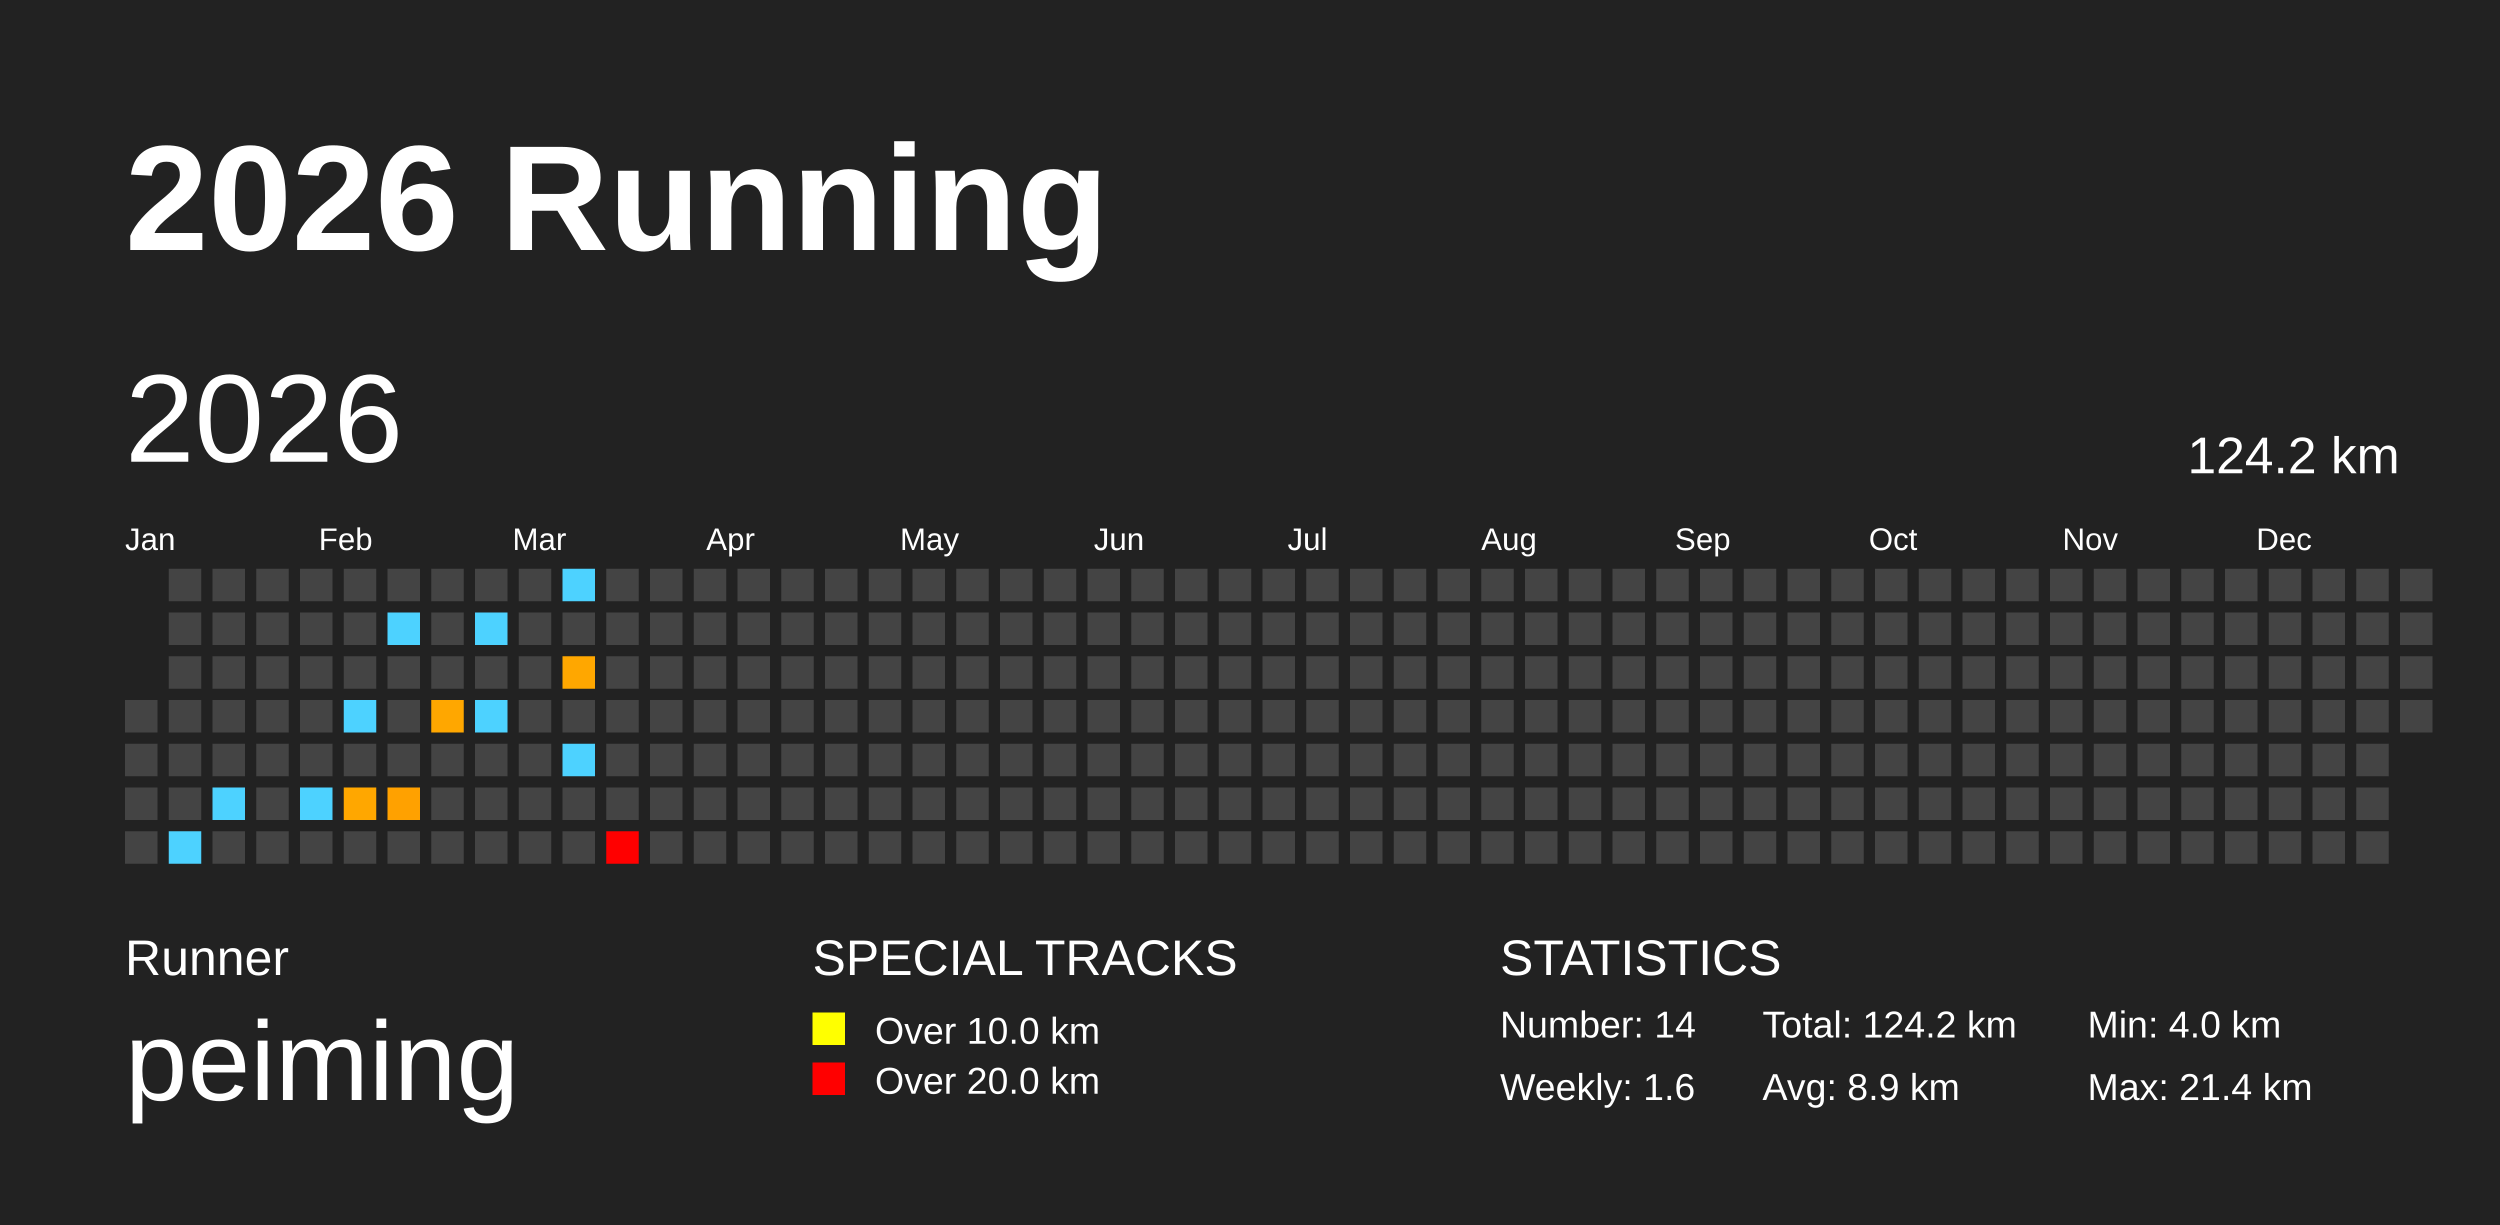
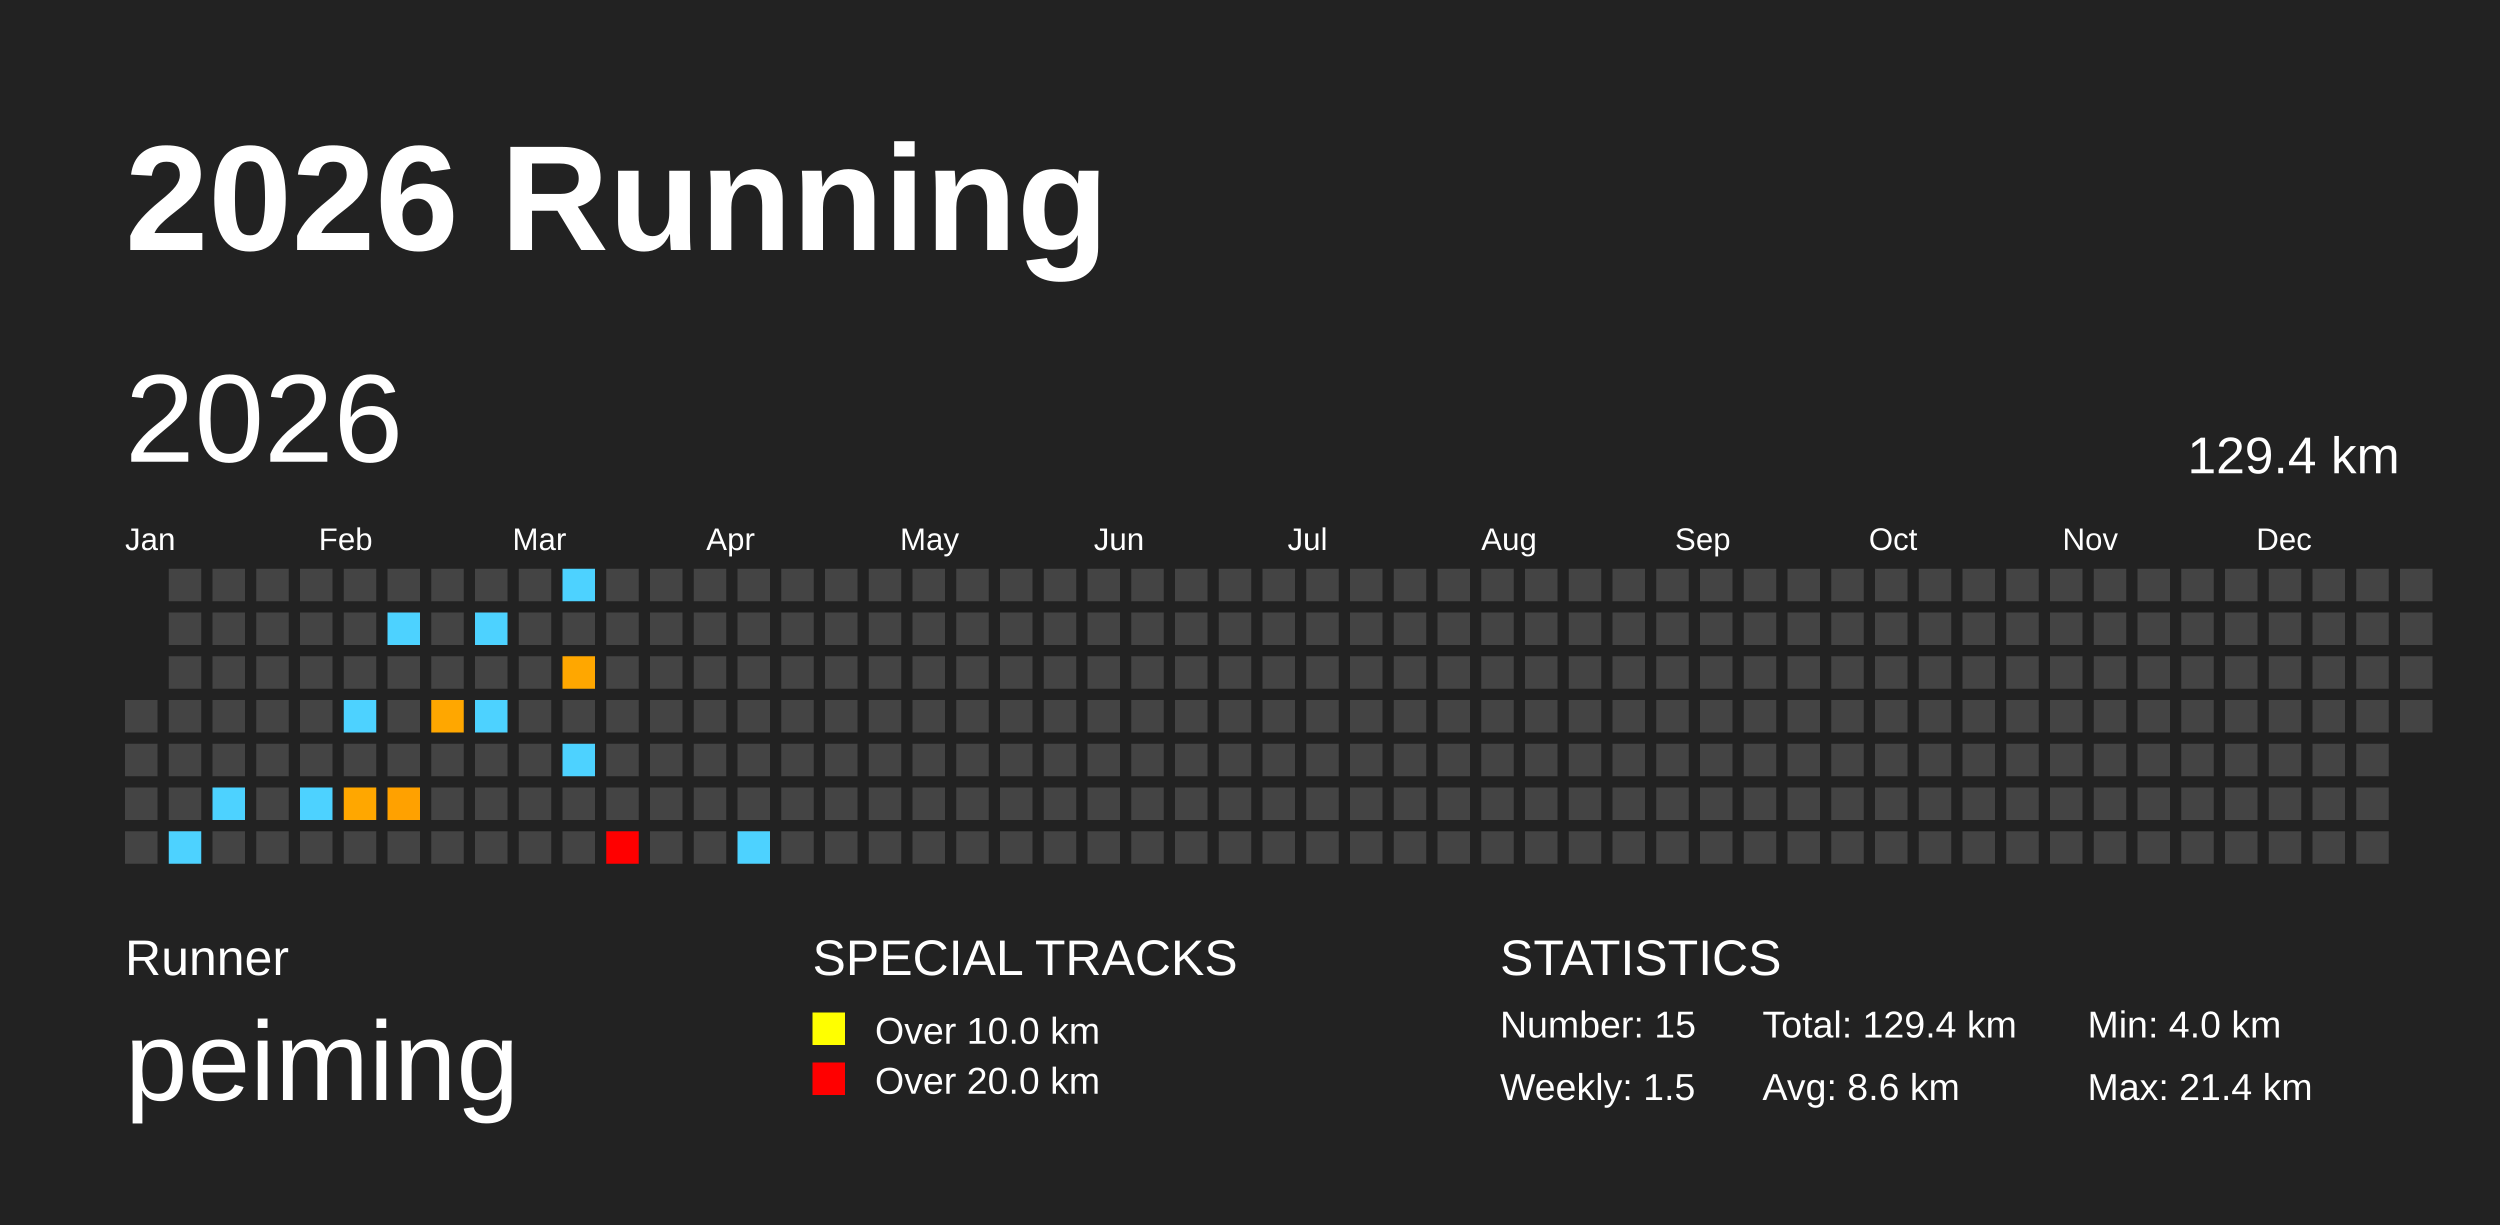
<svg xmlns="http://www.w3.org/2000/svg" baseProfile="full" height="98mm" version="1.1" viewBox="0,0,200,98" width="200mm">
  <defs />
  <rect fill="#222222" height="98" width="200" x="0" y="0" />
  <text fill="#FFFFFF" style="font-size:12px; font-family:Arial; font-weight:bold;" x="10" y="20">2026 Running</text>
  <text fill="#FFFFFF" style="font-size:4px; font-family:Arial" x="10" y="78">Runner</text>
  <text fill="#FFFFFF" style="font-size:9px; font-family:Arial" x="10" y="88">peiming</text>
  <text fill="#FFFFFF" style="font-size:4px; font-family:Arial" x="65" y="78">SPECIAL TRACKS</text>
  <rect fill="yellow" height="2.6" width="2.6" x="65" y="81" />
  <text fill="#FFFFFF" style="font-size:3px; font-family:Arial" x="70" y="83.5">Over 10.0 km</text>
  <rect fill="red" height="2.6" width="2.6" x="65" y="85" />
  <text fill="#FFFFFF" style="font-size:3px; font-family:Arial" x="70" y="87.5">Over 20.0 km</text>
  <text fill="#FFFFFF" style="font-size:4px; font-family:Arial" x="120" y="78">STATISTICS</text>
-   <text fill="#FFFFFF" style="font-size:3px; font-family:Arial" x="120" y="83">Number: 14</text>
-   <text fill="#FFFFFF" style="font-size:3px; font-family:Arial" x="120" y="88">Weekly: 1.6</text>
-   <text fill="#FFFFFF" style="font-size:3px; font-family:Arial" x="141" y="83">Total: 124.2 km</text>
-   <text fill="#FFFFFF" style="font-size:3px; font-family:Arial" x="141" y="88">Avg: 8.9 km</text>
+   <text fill="#FFFFFF" style="font-size:3px; font-family:Arial" x="120" y="83">Number: 15</text>
+   <text fill="#FFFFFF" style="font-size:3px; font-family:Arial" x="120" y="88">Weekly: 1.5</text>
+   <text fill="#FFFFFF" style="font-size:3px; font-family:Arial" x="141" y="83">Total: 129.4 km</text>
+   <text fill="#FFFFFF" style="font-size:3px; font-family:Arial" x="141" y="88">Avg: 8.6 km</text>
  <text fill="#FFFFFF" style="font-size:3px; font-family:Arial" x="167" y="83">Min: 4.0 km</text>
  <text fill="#FFFFFF" style="font-size:3px; font-family:Arial" x="167" y="88">Max: 21.4 km</text>
  <text dominant-baseline="hanging" fill="#FFFFFF" style="font-size:10.0px; font-family:Arial;" x="10" y="30">2026</text>
-   <text dominant-baseline="hanging" fill="#FFFFFF" style="font-size:4.125px; font-family:Arial;" x="175" y="35">124.2 km</text>
+   <text dominant-baseline="hanging" fill="#FFFFFF" style="font-size:4.125px; font-family:Arial;" x="175" y="35">129.4 km</text>
  <text fill="#FFFFFF" style="font-size:2.5px; font-family:Arial" x="10.0" y="44">Jan</text>
  <text fill="#FFFFFF" style="font-size:2.5px; font-family:Arial" x="25.5" y="44">Feb</text>
  <text fill="#FFFFFF" style="font-size:2.5px; font-family:Arial" x="41.0" y="44">Mar</text>
  <text fill="#FFFFFF" style="font-size:2.5px; font-family:Arial" x="56.5" y="44">Apr</text>
  <text fill="#FFFFFF" style="font-size:2.5px; font-family:Arial" x="72.0" y="44">May</text>
  <text fill="#FFFFFF" style="font-size:2.5px; font-family:Arial" x="87.5" y="44">Jun</text>
  <text fill="#FFFFFF" style="font-size:2.5px; font-family:Arial" x="103.0" y="44">Jul</text>
  <text fill="#FFFFFF" style="font-size:2.5px; font-family:Arial" x="118.5" y="44">Aug</text>
  <text fill="#FFFFFF" style="font-size:2.5px; font-family:Arial" x="134.0" y="44">Sep</text>
  <text fill="#FFFFFF" style="font-size:2.5px; font-family:Arial" x="149.5" y="44">Oct</text>
  <text fill="#FFFFFF" style="font-size:2.5px; font-family:Arial" x="165.0" y="44">Nov</text>
  <text fill="#FFFFFF" style="font-size:2.5px; font-family:Arial" x="180.5" y="44">Dec</text>
  <rect fill="#444444" height="2.6" width="2.6" x="10.0" y="56.0" />
  <rect fill="#444444" height="2.6" width="2.6" x="10.0" y="59.5" />
  <rect fill="#444444" height="2.6" width="2.6" x="10.0" y="63.0" />
  <rect fill="#444444" height="2.6" width="2.6" x="10.0" y="66.5" />
  <rect fill="#444444" height="2.6" width="2.6" x="13.5" y="45.5" />
  <rect fill="#444444" height="2.6" width="2.6" x="13.5" y="49.0" />
  <rect fill="#444444" height="2.6" width="2.6" x="13.5" y="52.5" />
  <rect fill="#444444" height="2.6" width="2.6" x="13.5" y="56.0" />
  <rect fill="#444444" height="2.6" width="2.6" x="13.5" y="59.5" />
  <rect fill="#444444" height="2.6" width="2.6" x="13.5" y="63.0" />
  <rect fill="#4dd2ff" height="2.6" width="2.6" x="13.5" y="66.5" />
  <rect fill="#444444" height="2.6" width="2.6" x="17.0" y="45.5" />
  <rect fill="#444444" height="2.6" width="2.6" x="17.0" y="49.0" />
  <rect fill="#444444" height="2.6" width="2.6" x="17.0" y="52.5" />
  <rect fill="#444444" height="2.6" width="2.6" x="17.0" y="56.0" />
  <rect fill="#444444" height="2.6" width="2.6" x="17.0" y="59.5" />
  <rect fill="#4dd2ff" height="2.6" width="2.6" x="17.0" y="63.0" />
  <rect fill="#444444" height="2.6" width="2.6" x="17.0" y="66.5" />
  <rect fill="#444444" height="2.6" width="2.6" x="20.5" y="45.5" />
  <rect fill="#444444" height="2.6" width="2.6" x="20.5" y="49.0" />
  <rect fill="#444444" height="2.6" width="2.6" x="20.5" y="52.5" />
  <rect fill="#444444" height="2.6" width="2.6" x="20.5" y="56.0" />
  <rect fill="#444444" height="2.6" width="2.6" x="20.5" y="59.5" />
  <rect fill="#444444" height="2.6" width="2.6" x="20.5" y="63.0" />
  <rect fill="#444444" height="2.6" width="2.6" x="20.5" y="66.5" />
  <rect fill="#444444" height="2.6" width="2.6" x="24.0" y="45.5" />
  <rect fill="#444444" height="2.6" width="2.6" x="24.0" y="49.0" />
  <rect fill="#444444" height="2.6" width="2.6" x="24.0" y="52.5" />
  <rect fill="#444444" height="2.6" width="2.6" x="24.0" y="56.0" />
  <rect fill="#444444" height="2.6" width="2.6" x="24.0" y="59.5" />
  <rect fill="#4dd2ff" height="2.6" width="2.6" x="24.0" y="63.0" />
  <rect fill="#444444" height="2.6" width="2.6" x="24.0" y="66.5" />
  <rect fill="#444444" height="2.6" width="2.6" x="27.5" y="45.5" />
  <rect fill="#444444" height="2.6" width="2.6" x="27.5" y="49.0" />
  <rect fill="#444444" height="2.6" width="2.6" x="27.5" y="52.5" />
  <rect fill="#4dd2ff" height="2.6" width="2.6" x="27.5" y="56.0" />
  <rect fill="#444444" height="2.6" width="2.6" x="27.5" y="59.5" />
  <rect fill="#ffa700" height="2.6" width="2.6" x="27.5" y="63.0" />
  <rect fill="#444444" height="2.6" width="2.6" x="27.5" y="66.5" />
  <rect fill="#444444" height="2.6" width="2.6" x="31.0" y="45.5" />
  <rect fill="#4dd2ff" height="2.6" width="2.6" x="31.0" y="49.0" />
  <rect fill="#444444" height="2.6" width="2.6" x="31.0" y="52.5" />
  <rect fill="#444444" height="2.6" width="2.6" x="31.0" y="56.0" />
  <rect fill="#444444" height="2.6" width="2.6" x="31.0" y="59.5" />
  <rect fill="#ffa100" height="2.6" width="2.6" x="31.0" y="63.0" />
  <rect fill="#444444" height="2.6" width="2.6" x="31.0" y="66.5" />
  <rect fill="#444444" height="2.6" width="2.6" x="34.5" y="45.5" />
  <rect fill="#444444" height="2.6" width="2.6" x="34.5" y="49.0" />
  <rect fill="#444444" height="2.6" width="2.6" x="34.5" y="52.5" />
  <rect fill="#ffa700" height="2.6" width="2.6" x="34.5" y="56.0" />
  <rect fill="#444444" height="2.6" width="2.6" x="34.5" y="59.5" />
  <rect fill="#444444" height="2.6" width="2.6" x="34.5" y="63.0" />
  <rect fill="#444444" height="2.6" width="2.6" x="34.5" y="66.5" />
  <rect fill="#444444" height="2.6" width="2.6" x="38.0" y="45.5" />
  <rect fill="#4dd2ff" height="2.6" width="2.6" x="38.0" y="49.0" />
  <rect fill="#444444" height="2.6" width="2.6" x="38.0" y="52.5" />
  <rect fill="#4dd2ff" height="2.6" width="2.6" x="38.0" y="56.0" />
  <rect fill="#444444" height="2.6" width="2.6" x="38.0" y="59.5" />
  <rect fill="#444444" height="2.6" width="2.6" x="38.0" y="63.0" />
  <rect fill="#444444" height="2.6" width="2.6" x="38.0" y="66.5" />
  <rect fill="#444444" height="2.6" width="2.6" x="41.5" y="45.5" />
  <rect fill="#444444" height="2.6" width="2.6" x="41.5" y="49.0" />
  <rect fill="#444444" height="2.6" width="2.6" x="41.5" y="52.5" />
  <rect fill="#444444" height="2.6" width="2.6" x="41.5" y="56.0" />
  <rect fill="#444444" height="2.6" width="2.6" x="41.5" y="59.5" />
  <rect fill="#444444" height="2.6" width="2.6" x="41.5" y="63.0" />
  <rect fill="#444444" height="2.6" width="2.6" x="41.5" y="66.5" />
  <rect fill="#4dd2ff" height="2.6" width="2.6" x="45.0" y="45.5" />
  <rect fill="#444444" height="2.6" width="2.6" x="45.0" y="49.0" />
  <rect fill="#ffa700" height="2.6" width="2.6" x="45.0" y="52.5" />
  <rect fill="#444444" height="2.6" width="2.6" x="45.0" y="56.0" />
  <rect fill="#4dd2ff" height="2.6" width="2.6" x="45.0" y="59.5" />
  <rect fill="#444444" height="2.6" width="2.6" x="45.0" y="63.0" />
  <rect fill="#444444" height="2.6" width="2.6" x="45.0" y="66.5" />
  <rect fill="#444444" height="2.6" width="2.6" x="48.5" y="45.5" />
  <rect fill="#444444" height="2.6" width="2.6" x="48.5" y="49.0" />
  <rect fill="#444444" height="2.6" width="2.6" x="48.5" y="52.5" />
  <rect fill="#444444" height="2.6" width="2.6" x="48.5" y="56.0" />
  <rect fill="#444444" height="2.6" width="2.6" x="48.5" y="59.5" />
  <rect fill="#444444" height="2.6" width="2.6" x="48.5" y="63.0" />
  <rect fill="red" height="2.6" width="2.6" x="48.5" y="66.5" />
  <rect fill="#444444" height="2.6" width="2.6" x="52.0" y="45.5" />
  <rect fill="#444444" height="2.6" width="2.6" x="52.0" y="49.0" />
  <rect fill="#444444" height="2.6" width="2.6" x="52.0" y="52.5" />
  <rect fill="#444444" height="2.6" width="2.6" x="52.0" y="56.0" />
  <rect fill="#444444" height="2.6" width="2.6" x="52.0" y="59.5" />
  <rect fill="#444444" height="2.6" width="2.6" x="52.0" y="63.0" />
  <rect fill="#444444" height="2.6" width="2.6" x="52.0" y="66.5" />
  <rect fill="#444444" height="2.6" width="2.6" x="55.5" y="45.5" />
  <rect fill="#444444" height="2.6" width="2.6" x="55.5" y="49.0" />
  <rect fill="#444444" height="2.6" width="2.6" x="55.5" y="52.5" />
  <rect fill="#444444" height="2.6" width="2.6" x="55.5" y="56.0" />
  <rect fill="#444444" height="2.6" width="2.6" x="55.5" y="59.5" />
  <rect fill="#444444" height="2.6" width="2.6" x="55.5" y="63.0" />
  <rect fill="#444444" height="2.6" width="2.6" x="55.5" y="66.5" />
  <rect fill="#444444" height="2.6" width="2.6" x="59.0" y="45.5" />
  <rect fill="#444444" height="2.6" width="2.6" x="59.0" y="49.0" />
  <rect fill="#444444" height="2.6" width="2.6" x="59.0" y="52.5" />
  <rect fill="#444444" height="2.6" width="2.6" x="59.0" y="56.0" />
  <rect fill="#444444" height="2.6" width="2.6" x="59.0" y="59.5" />
  <rect fill="#444444" height="2.6" width="2.6" x="59.0" y="63.0" />
-   <rect fill="#444444" height="2.6" width="2.6" x="59.0" y="66.5" />
+   <rect fill="#4dd2ff" height="2.6" width="2.6" x="59.0" y="66.5" />
  <rect fill="#444444" height="2.6" width="2.6" x="62.5" y="45.5" />
  <rect fill="#444444" height="2.6" width="2.6" x="62.5" y="49.0" />
  <rect fill="#444444" height="2.6" width="2.6" x="62.5" y="52.5" />
  <rect fill="#444444" height="2.6" width="2.6" x="62.5" y="56.0" />
  <rect fill="#444444" height="2.6" width="2.6" x="62.5" y="59.5" />
  <rect fill="#444444" height="2.6" width="2.6" x="62.5" y="63.0" />
  <rect fill="#444444" height="2.6" width="2.6" x="62.5" y="66.5" />
  <rect fill="#444444" height="2.6" width="2.6" x="66.0" y="45.5" />
  <rect fill="#444444" height="2.6" width="2.6" x="66.0" y="49.0" />
  <rect fill="#444444" height="2.6" width="2.6" x="66.0" y="52.5" />
  <rect fill="#444444" height="2.6" width="2.6" x="66.0" y="56.0" />
  <rect fill="#444444" height="2.6" width="2.6" x="66.0" y="59.5" />
  <rect fill="#444444" height="2.6" width="2.6" x="66.0" y="63.0" />
  <rect fill="#444444" height="2.6" width="2.6" x="66.0" y="66.5" />
  <rect fill="#444444" height="2.6" width="2.6" x="69.5" y="45.5" />
  <rect fill="#444444" height="2.6" width="2.6" x="69.5" y="49.0" />
  <rect fill="#444444" height="2.6" width="2.6" x="69.5" y="52.5" />
  <rect fill="#444444" height="2.6" width="2.6" x="69.5" y="56.0" />
  <rect fill="#444444" height="2.6" width="2.6" x="69.5" y="59.5" />
  <rect fill="#444444" height="2.6" width="2.6" x="69.5" y="63.0" />
  <rect fill="#444444" height="2.6" width="2.6" x="69.5" y="66.5" />
  <rect fill="#444444" height="2.6" width="2.6" x="73.0" y="45.5" />
  <rect fill="#444444" height="2.6" width="2.6" x="73.0" y="49.0" />
  <rect fill="#444444" height="2.6" width="2.6" x="73.0" y="52.5" />
  <rect fill="#444444" height="2.6" width="2.6" x="73.0" y="56.0" />
  <rect fill="#444444" height="2.6" width="2.6" x="73.0" y="59.5" />
  <rect fill="#444444" height="2.6" width="2.6" x="73.0" y="63.0" />
  <rect fill="#444444" height="2.6" width="2.6" x="73.0" y="66.5" />
  <rect fill="#444444" height="2.6" width="2.6" x="76.5" y="45.5" />
  <rect fill="#444444" height="2.6" width="2.6" x="76.5" y="49.0" />
  <rect fill="#444444" height="2.6" width="2.6" x="76.5" y="52.5" />
  <rect fill="#444444" height="2.6" width="2.6" x="76.5" y="56.0" />
  <rect fill="#444444" height="2.6" width="2.6" x="76.5" y="59.5" />
  <rect fill="#444444" height="2.6" width="2.6" x="76.5" y="63.0" />
  <rect fill="#444444" height="2.6" width="2.6" x="76.5" y="66.5" />
  <rect fill="#444444" height="2.6" width="2.6" x="80.0" y="45.5" />
  <rect fill="#444444" height="2.6" width="2.6" x="80.0" y="49.0" />
  <rect fill="#444444" height="2.6" width="2.6" x="80.0" y="52.5" />
  <rect fill="#444444" height="2.6" width="2.6" x="80.0" y="56.0" />
  <rect fill="#444444" height="2.6" width="2.6" x="80.0" y="59.5" />
  <rect fill="#444444" height="2.6" width="2.6" x="80.0" y="63.0" />
  <rect fill="#444444" height="2.6" width="2.6" x="80.0" y="66.5" />
  <rect fill="#444444" height="2.6" width="2.6" x="83.5" y="45.5" />
  <rect fill="#444444" height="2.6" width="2.6" x="83.5" y="49.0" />
  <rect fill="#444444" height="2.6" width="2.6" x="83.5" y="52.5" />
  <rect fill="#444444" height="2.6" width="2.6" x="83.5" y="56.0" />
  <rect fill="#444444" height="2.6" width="2.6" x="83.5" y="59.5" />
  <rect fill="#444444" height="2.6" width="2.6" x="83.5" y="63.0" />
  <rect fill="#444444" height="2.6" width="2.6" x="83.5" y="66.5" />
  <rect fill="#444444" height="2.6" width="2.6" x="87.0" y="45.5" />
  <rect fill="#444444" height="2.6" width="2.6" x="87.0" y="49.0" />
  <rect fill="#444444" height="2.6" width="2.6" x="87.0" y="52.5" />
  <rect fill="#444444" height="2.6" width="2.6" x="87.0" y="56.0" />
  <rect fill="#444444" height="2.6" width="2.6" x="87.0" y="59.5" />
  <rect fill="#444444" height="2.6" width="2.6" x="87.0" y="63.0" />
  <rect fill="#444444" height="2.6" width="2.6" x="87.0" y="66.5" />
  <rect fill="#444444" height="2.6" width="2.6" x="90.5" y="45.5" />
  <rect fill="#444444" height="2.6" width="2.6" x="90.5" y="49.0" />
  <rect fill="#444444" height="2.6" width="2.6" x="90.5" y="52.5" />
  <rect fill="#444444" height="2.6" width="2.6" x="90.5" y="56.0" />
  <rect fill="#444444" height="2.6" width="2.6" x="90.5" y="59.5" />
  <rect fill="#444444" height="2.6" width="2.6" x="90.5" y="63.0" />
  <rect fill="#444444" height="2.6" width="2.6" x="90.5" y="66.5" />
  <rect fill="#444444" height="2.6" width="2.6" x="94.0" y="45.5" />
  <rect fill="#444444" height="2.6" width="2.6" x="94.0" y="49.0" />
  <rect fill="#444444" height="2.6" width="2.6" x="94.0" y="52.5" />
  <rect fill="#444444" height="2.6" width="2.6" x="94.0" y="56.0" />
  <rect fill="#444444" height="2.6" width="2.6" x="94.0" y="59.5" />
  <rect fill="#444444" height="2.6" width="2.6" x="94.0" y="63.0" />
  <rect fill="#444444" height="2.6" width="2.6" x="94.0" y="66.5" />
  <rect fill="#444444" height="2.6" width="2.6" x="97.5" y="45.5" />
  <rect fill="#444444" height="2.6" width="2.6" x="97.5" y="49.0" />
  <rect fill="#444444" height="2.6" width="2.6" x="97.5" y="52.5" />
  <rect fill="#444444" height="2.6" width="2.6" x="97.5" y="56.0" />
  <rect fill="#444444" height="2.6" width="2.6" x="97.5" y="59.5" />
  <rect fill="#444444" height="2.6" width="2.6" x="97.5" y="63.0" />
  <rect fill="#444444" height="2.6" width="2.6" x="97.5" y="66.5" />
  <rect fill="#444444" height="2.6" width="2.6" x="101.0" y="45.5" />
  <rect fill="#444444" height="2.6" width="2.6" x="101.0" y="49.0" />
  <rect fill="#444444" height="2.6" width="2.6" x="101.0" y="52.5" />
  <rect fill="#444444" height="2.6" width="2.6" x="101.0" y="56.0" />
  <rect fill="#444444" height="2.6" width="2.6" x="101.0" y="59.5" />
  <rect fill="#444444" height="2.6" width="2.6" x="101.0" y="63.0" />
  <rect fill="#444444" height="2.6" width="2.6" x="101.0" y="66.5" />
  <rect fill="#444444" height="2.6" width="2.6" x="104.5" y="45.5" />
  <rect fill="#444444" height="2.6" width="2.6" x="104.5" y="49.0" />
  <rect fill="#444444" height="2.6" width="2.6" x="104.5" y="52.5" />
  <rect fill="#444444" height="2.6" width="2.6" x="104.5" y="56.0" />
  <rect fill="#444444" height="2.6" width="2.6" x="104.5" y="59.5" />
  <rect fill="#444444" height="2.6" width="2.6" x="104.5" y="63.0" />
  <rect fill="#444444" height="2.6" width="2.6" x="104.5" y="66.5" />
  <rect fill="#444444" height="2.6" width="2.6" x="108.0" y="45.5" />
  <rect fill="#444444" height="2.6" width="2.6" x="108.0" y="49.0" />
  <rect fill="#444444" height="2.6" width="2.6" x="108.0" y="52.5" />
  <rect fill="#444444" height="2.6" width="2.6" x="108.0" y="56.0" />
  <rect fill="#444444" height="2.6" width="2.6" x="108.0" y="59.5" />
  <rect fill="#444444" height="2.6" width="2.6" x="108.0" y="63.0" />
  <rect fill="#444444" height="2.6" width="2.6" x="108.0" y="66.5" />
  <rect fill="#444444" height="2.6" width="2.6" x="111.5" y="45.5" />
  <rect fill="#444444" height="2.6" width="2.6" x="111.5" y="49.0" />
  <rect fill="#444444" height="2.6" width="2.6" x="111.5" y="52.5" />
  <rect fill="#444444" height="2.6" width="2.6" x="111.5" y="56.0" />
  <rect fill="#444444" height="2.6" width="2.6" x="111.5" y="59.5" />
  <rect fill="#444444" height="2.6" width="2.6" x="111.5" y="63.0" />
  <rect fill="#444444" height="2.6" width="2.6" x="111.5" y="66.5" />
  <rect fill="#444444" height="2.6" width="2.6" x="115.0" y="45.5" />
  <rect fill="#444444" height="2.6" width="2.6" x="115.0" y="49.0" />
  <rect fill="#444444" height="2.6" width="2.6" x="115.0" y="52.5" />
  <rect fill="#444444" height="2.6" width="2.6" x="115.0" y="56.0" />
  <rect fill="#444444" height="2.6" width="2.6" x="115.0" y="59.5" />
  <rect fill="#444444" height="2.6" width="2.6" x="115.0" y="63.0" />
  <rect fill="#444444" height="2.6" width="2.6" x="115.0" y="66.5" />
  <rect fill="#444444" height="2.6" width="2.6" x="118.5" y="45.5" />
  <rect fill="#444444" height="2.6" width="2.6" x="118.5" y="49.0" />
  <rect fill="#444444" height="2.6" width="2.6" x="118.5" y="52.5" />
  <rect fill="#444444" height="2.6" width="2.6" x="118.5" y="56.0" />
  <rect fill="#444444" height="2.6" width="2.6" x="118.5" y="59.5" />
  <rect fill="#444444" height="2.6" width="2.6" x="118.5" y="63.0" />
  <rect fill="#444444" height="2.6" width="2.6" x="118.5" y="66.5" />
  <rect fill="#444444" height="2.6" width="2.6" x="122.0" y="45.5" />
  <rect fill="#444444" height="2.6" width="2.6" x="122.0" y="49.0" />
  <rect fill="#444444" height="2.6" width="2.6" x="122.0" y="52.5" />
  <rect fill="#444444" height="2.6" width="2.6" x="122.0" y="56.0" />
  <rect fill="#444444" height="2.6" width="2.6" x="122.0" y="59.5" />
  <rect fill="#444444" height="2.6" width="2.6" x="122.0" y="63.0" />
  <rect fill="#444444" height="2.6" width="2.6" x="122.0" y="66.5" />
  <rect fill="#444444" height="2.6" width="2.6" x="125.5" y="45.5" />
  <rect fill="#444444" height="2.6" width="2.6" x="125.5" y="49.0" />
  <rect fill="#444444" height="2.6" width="2.6" x="125.5" y="52.5" />
  <rect fill="#444444" height="2.6" width="2.6" x="125.5" y="56.0" />
  <rect fill="#444444" height="2.6" width="2.6" x="125.5" y="59.5" />
  <rect fill="#444444" height="2.6" width="2.6" x="125.5" y="63.0" />
  <rect fill="#444444" height="2.6" width="2.6" x="125.5" y="66.5" />
  <rect fill="#444444" height="2.6" width="2.6" x="129.0" y="45.5" />
  <rect fill="#444444" height="2.6" width="2.6" x="129.0" y="49.0" />
  <rect fill="#444444" height="2.6" width="2.6" x="129.0" y="52.5" />
  <rect fill="#444444" height="2.6" width="2.6" x="129.0" y="56.0" />
  <rect fill="#444444" height="2.6" width="2.6" x="129.0" y="59.5" />
  <rect fill="#444444" height="2.6" width="2.6" x="129.0" y="63.0" />
  <rect fill="#444444" height="2.6" width="2.6" x="129.0" y="66.5" />
  <rect fill="#444444" height="2.6" width="2.6" x="132.5" y="45.5" />
  <rect fill="#444444" height="2.6" width="2.6" x="132.5" y="49.0" />
  <rect fill="#444444" height="2.6" width="2.6" x="132.5" y="52.5" />
  <rect fill="#444444" height="2.6" width="2.6" x="132.5" y="56.0" />
  <rect fill="#444444" height="2.6" width="2.6" x="132.5" y="59.5" />
  <rect fill="#444444" height="2.6" width="2.6" x="132.5" y="63.0" />
  <rect fill="#444444" height="2.6" width="2.6" x="132.5" y="66.5" />
  <rect fill="#444444" height="2.6" width="2.6" x="136.0" y="45.5" />
  <rect fill="#444444" height="2.6" width="2.6" x="136.0" y="49.0" />
  <rect fill="#444444" height="2.6" width="2.6" x="136.0" y="52.5" />
  <rect fill="#444444" height="2.6" width="2.6" x="136.0" y="56.0" />
  <rect fill="#444444" height="2.6" width="2.6" x="136.0" y="59.5" />
  <rect fill="#444444" height="2.6" width="2.6" x="136.0" y="63.0" />
  <rect fill="#444444" height="2.6" width="2.6" x="136.0" y="66.5" />
  <rect fill="#444444" height="2.6" width="2.6" x="139.5" y="45.5" />
  <rect fill="#444444" height="2.6" width="2.6" x="139.5" y="49.0" />
  <rect fill="#444444" height="2.6" width="2.6" x="139.5" y="52.5" />
  <rect fill="#444444" height="2.6" width="2.6" x="139.5" y="56.0" />
  <rect fill="#444444" height="2.6" width="2.6" x="139.5" y="59.5" />
  <rect fill="#444444" height="2.6" width="2.6" x="139.5" y="63.0" />
  <rect fill="#444444" height="2.6" width="2.6" x="139.5" y="66.5" />
  <rect fill="#444444" height="2.6" width="2.6" x="143.0" y="45.5" />
  <rect fill="#444444" height="2.6" width="2.6" x="143.0" y="49.0" />
  <rect fill="#444444" height="2.6" width="2.6" x="143.0" y="52.5" />
  <rect fill="#444444" height="2.6" width="2.6" x="143.0" y="56.0" />
  <rect fill="#444444" height="2.6" width="2.6" x="143.0" y="59.5" />
  <rect fill="#444444" height="2.6" width="2.6" x="143.0" y="63.0" />
  <rect fill="#444444" height="2.6" width="2.6" x="143.0" y="66.5" />
  <rect fill="#444444" height="2.6" width="2.6" x="146.5" y="45.5" />
  <rect fill="#444444" height="2.6" width="2.6" x="146.5" y="49.0" />
  <rect fill="#444444" height="2.6" width="2.6" x="146.5" y="52.5" />
  <rect fill="#444444" height="2.6" width="2.6" x="146.5" y="56.0" />
  <rect fill="#444444" height="2.6" width="2.6" x="146.5" y="59.5" />
  <rect fill="#444444" height="2.6" width="2.6" x="146.5" y="63.0" />
  <rect fill="#444444" height="2.6" width="2.6" x="146.5" y="66.5" />
  <rect fill="#444444" height="2.6" width="2.6" x="150.0" y="45.5" />
  <rect fill="#444444" height="2.6" width="2.6" x="150.0" y="49.0" />
  <rect fill="#444444" height="2.6" width="2.6" x="150.0" y="52.5" />
  <rect fill="#444444" height="2.6" width="2.6" x="150.0" y="56.0" />
  <rect fill="#444444" height="2.6" width="2.6" x="150.0" y="59.5" />
  <rect fill="#444444" height="2.6" width="2.6" x="150.0" y="63.0" />
  <rect fill="#444444" height="2.6" width="2.6" x="150.0" y="66.5" />
  <rect fill="#444444" height="2.6" width="2.6" x="153.5" y="45.5" />
  <rect fill="#444444" height="2.6" width="2.6" x="153.5" y="49.0" />
  <rect fill="#444444" height="2.6" width="2.6" x="153.5" y="52.5" />
  <rect fill="#444444" height="2.6" width="2.6" x="153.5" y="56.0" />
  <rect fill="#444444" height="2.6" width="2.6" x="153.5" y="59.5" />
  <rect fill="#444444" height="2.6" width="2.6" x="153.5" y="63.0" />
  <rect fill="#444444" height="2.6" width="2.6" x="153.5" y="66.5" />
  <rect fill="#444444" height="2.6" width="2.6" x="157.0" y="45.5" />
  <rect fill="#444444" height="2.6" width="2.6" x="157.0" y="49.0" />
  <rect fill="#444444" height="2.6" width="2.6" x="157.0" y="52.5" />
  <rect fill="#444444" height="2.6" width="2.6" x="157.0" y="56.0" />
  <rect fill="#444444" height="2.6" width="2.6" x="157.0" y="59.5" />
  <rect fill="#444444" height="2.6" width="2.6" x="157.0" y="63.0" />
  <rect fill="#444444" height="2.6" width="2.6" x="157.0" y="66.5" />
  <rect fill="#444444" height="2.6" width="2.6" x="160.5" y="45.5" />
  <rect fill="#444444" height="2.6" width="2.6" x="160.5" y="49.0" />
  <rect fill="#444444" height="2.6" width="2.6" x="160.5" y="52.5" />
  <rect fill="#444444" height="2.6" width="2.6" x="160.5" y="56.0" />
  <rect fill="#444444" height="2.6" width="2.6" x="160.5" y="59.5" />
  <rect fill="#444444" height="2.6" width="2.6" x="160.5" y="63.0" />
  <rect fill="#444444" height="2.6" width="2.6" x="160.5" y="66.5" />
  <rect fill="#444444" height="2.6" width="2.6" x="164.0" y="45.5" />
  <rect fill="#444444" height="2.6" width="2.6" x="164.0" y="49.0" />
  <rect fill="#444444" height="2.6" width="2.6" x="164.0" y="52.5" />
  <rect fill="#444444" height="2.6" width="2.6" x="164.0" y="56.0" />
  <rect fill="#444444" height="2.6" width="2.6" x="164.0" y="59.5" />
  <rect fill="#444444" height="2.6" width="2.6" x="164.0" y="63.0" />
  <rect fill="#444444" height="2.6" width="2.6" x="164.0" y="66.5" />
  <rect fill="#444444" height="2.6" width="2.6" x="167.5" y="45.5" />
  <rect fill="#444444" height="2.6" width="2.6" x="167.5" y="49.0" />
  <rect fill="#444444" height="2.6" width="2.6" x="167.5" y="52.5" />
  <rect fill="#444444" height="2.6" width="2.6" x="167.5" y="56.0" />
  <rect fill="#444444" height="2.6" width="2.6" x="167.5" y="59.5" />
  <rect fill="#444444" height="2.6" width="2.6" x="167.5" y="63.0" />
  <rect fill="#444444" height="2.6" width="2.6" x="167.5" y="66.5" />
  <rect fill="#444444" height="2.6" width="2.6" x="171.0" y="45.5" />
  <rect fill="#444444" height="2.6" width="2.6" x="171.0" y="49.0" />
  <rect fill="#444444" height="2.6" width="2.6" x="171.0" y="52.5" />
  <rect fill="#444444" height="2.6" width="2.6" x="171.0" y="56.0" />
  <rect fill="#444444" height="2.6" width="2.6" x="171.0" y="59.5" />
  <rect fill="#444444" height="2.6" width="2.6" x="171.0" y="63.0" />
  <rect fill="#444444" height="2.6" width="2.6" x="171.0" y="66.5" />
  <rect fill="#444444" height="2.6" width="2.6" x="174.5" y="45.5" />
  <rect fill="#444444" height="2.6" width="2.6" x="174.5" y="49.0" />
  <rect fill="#444444" height="2.6" width="2.6" x="174.5" y="52.5" />
  <rect fill="#444444" height="2.6" width="2.6" x="174.5" y="56.0" />
  <rect fill="#444444" height="2.6" width="2.6" x="174.5" y="59.5" />
  <rect fill="#444444" height="2.6" width="2.6" x="174.5" y="63.0" />
  <rect fill="#444444" height="2.6" width="2.6" x="174.5" y="66.5" />
  <rect fill="#444444" height="2.6" width="2.6" x="178.0" y="45.5" />
  <rect fill="#444444" height="2.6" width="2.6" x="178.0" y="49.0" />
  <rect fill="#444444" height="2.6" width="2.6" x="178.0" y="52.5" />
  <rect fill="#444444" height="2.6" width="2.6" x="178.0" y="56.0" />
  <rect fill="#444444" height="2.6" width="2.6" x="178.0" y="59.5" />
  <rect fill="#444444" height="2.6" width="2.6" x="178.0" y="63.0" />
  <rect fill="#444444" height="2.6" width="2.6" x="178.0" y="66.5" />
  <rect fill="#444444" height="2.6" width="2.6" x="181.5" y="45.5" />
  <rect fill="#444444" height="2.6" width="2.6" x="181.5" y="49.0" />
  <rect fill="#444444" height="2.6" width="2.6" x="181.5" y="52.5" />
  <rect fill="#444444" height="2.6" width="2.6" x="181.5" y="56.0" />
  <rect fill="#444444" height="2.6" width="2.6" x="181.5" y="59.5" />
  <rect fill="#444444" height="2.6" width="2.6" x="181.5" y="63.0" />
  <rect fill="#444444" height="2.6" width="2.6" x="181.5" y="66.5" />
  <rect fill="#444444" height="2.6" width="2.6" x="185.0" y="45.5" />
  <rect fill="#444444" height="2.6" width="2.6" x="185.0" y="49.0" />
  <rect fill="#444444" height="2.6" width="2.6" x="185.0" y="52.5" />
  <rect fill="#444444" height="2.6" width="2.6" x="185.0" y="56.0" />
  <rect fill="#444444" height="2.6" width="2.6" x="185.0" y="59.5" />
  <rect fill="#444444" height="2.6" width="2.6" x="185.0" y="63.0" />
  <rect fill="#444444" height="2.6" width="2.6" x="185.0" y="66.5" />
  <rect fill="#444444" height="2.6" width="2.6" x="188.5" y="45.5" />
  <rect fill="#444444" height="2.6" width="2.6" x="188.5" y="49.0" />
  <rect fill="#444444" height="2.6" width="2.6" x="188.5" y="52.5" />
  <rect fill="#444444" height="2.6" width="2.6" x="188.5" y="56.0" />
  <rect fill="#444444" height="2.6" width="2.6" x="188.5" y="59.5" />
  <rect fill="#444444" height="2.6" width="2.6" x="188.5" y="63.0" />
  <rect fill="#444444" height="2.6" width="2.6" x="188.5" y="66.5" />
  <rect fill="#444444" height="2.6" width="2.6" x="192.0" y="45.5" />
  <rect fill="#444444" height="2.6" width="2.6" x="192.0" y="49.0" />
  <rect fill="#444444" height="2.6" width="2.6" x="192.0" y="52.5" />
  <rect fill="#444444" height="2.6" width="2.6" x="192.0" y="56.0" />
</svg>
